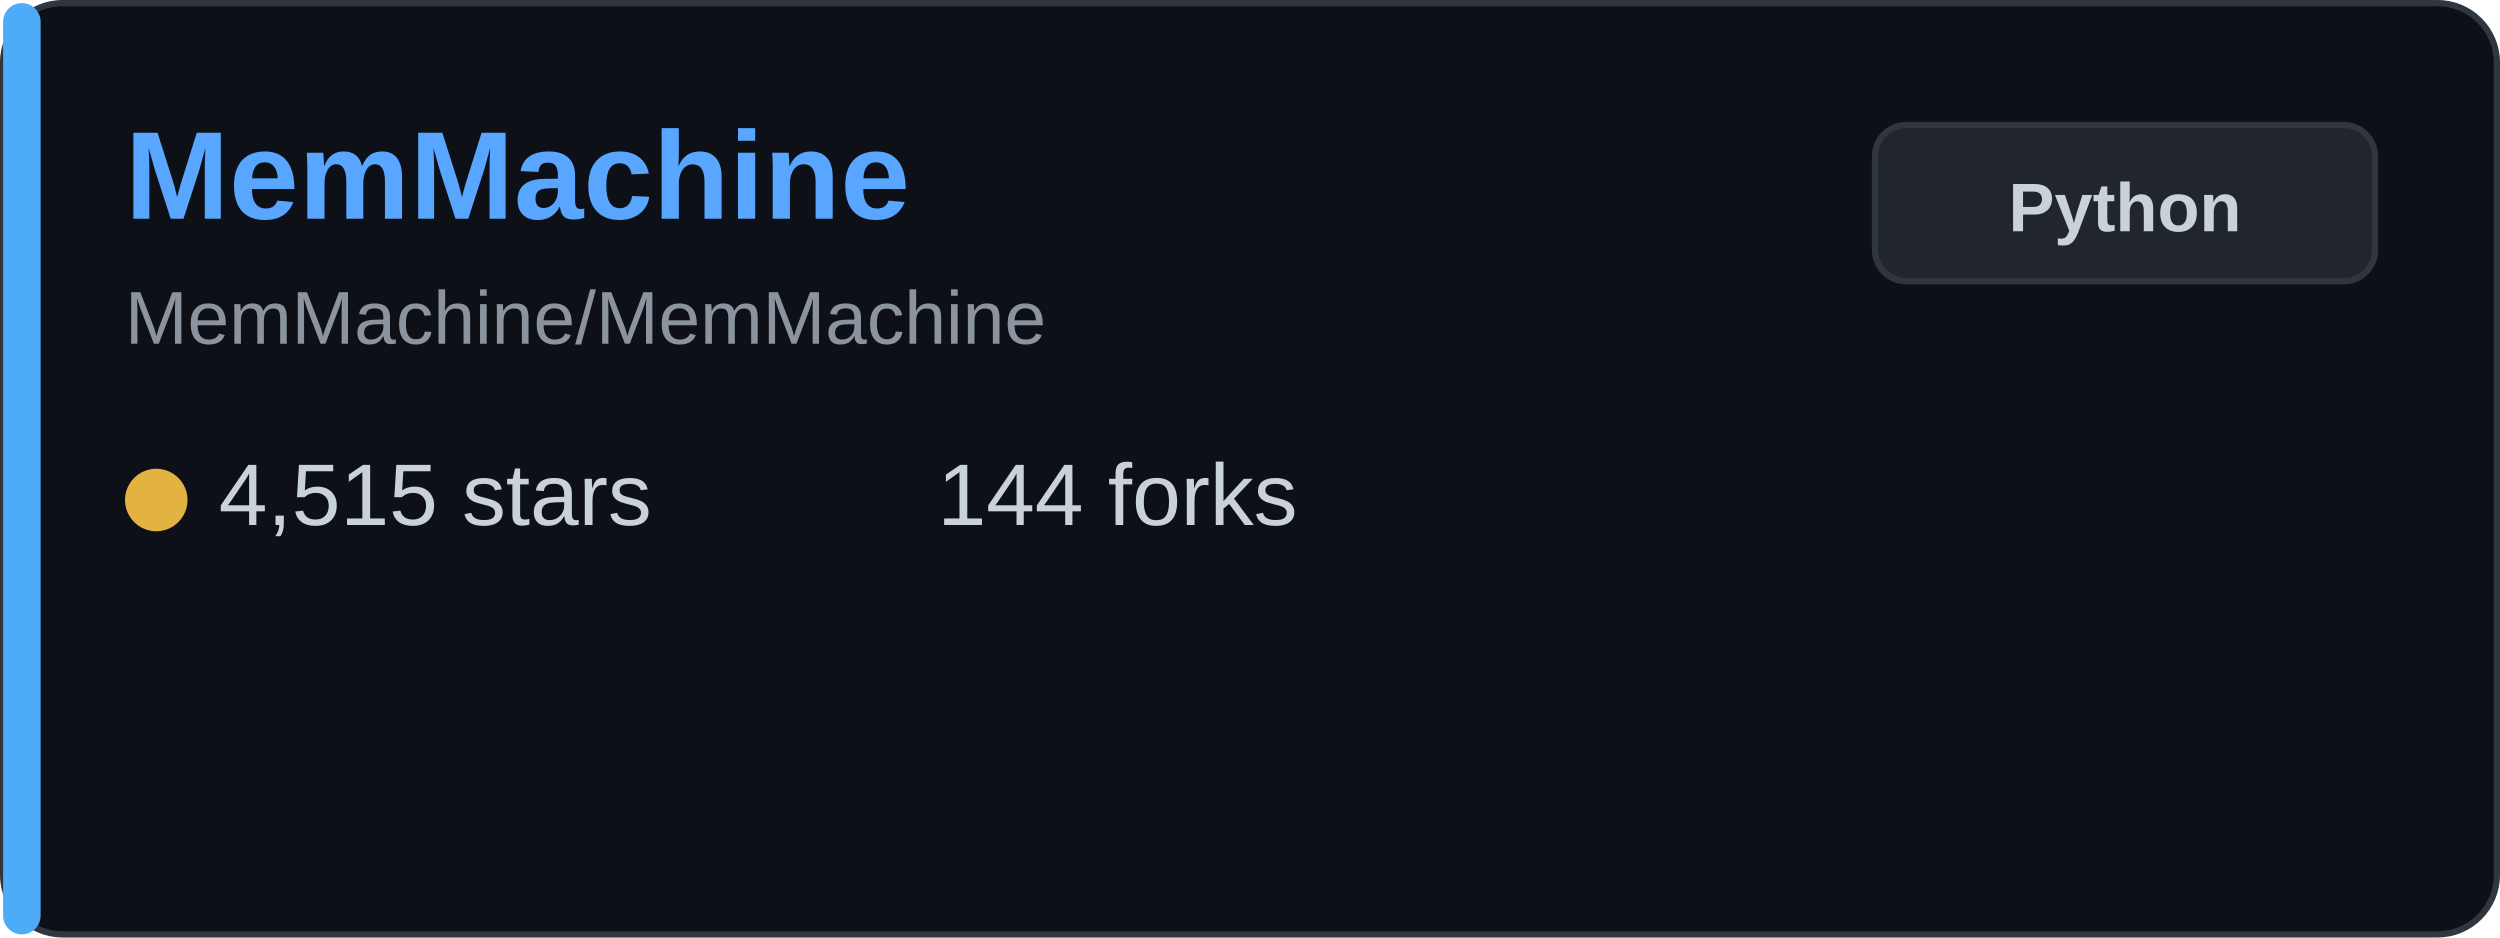
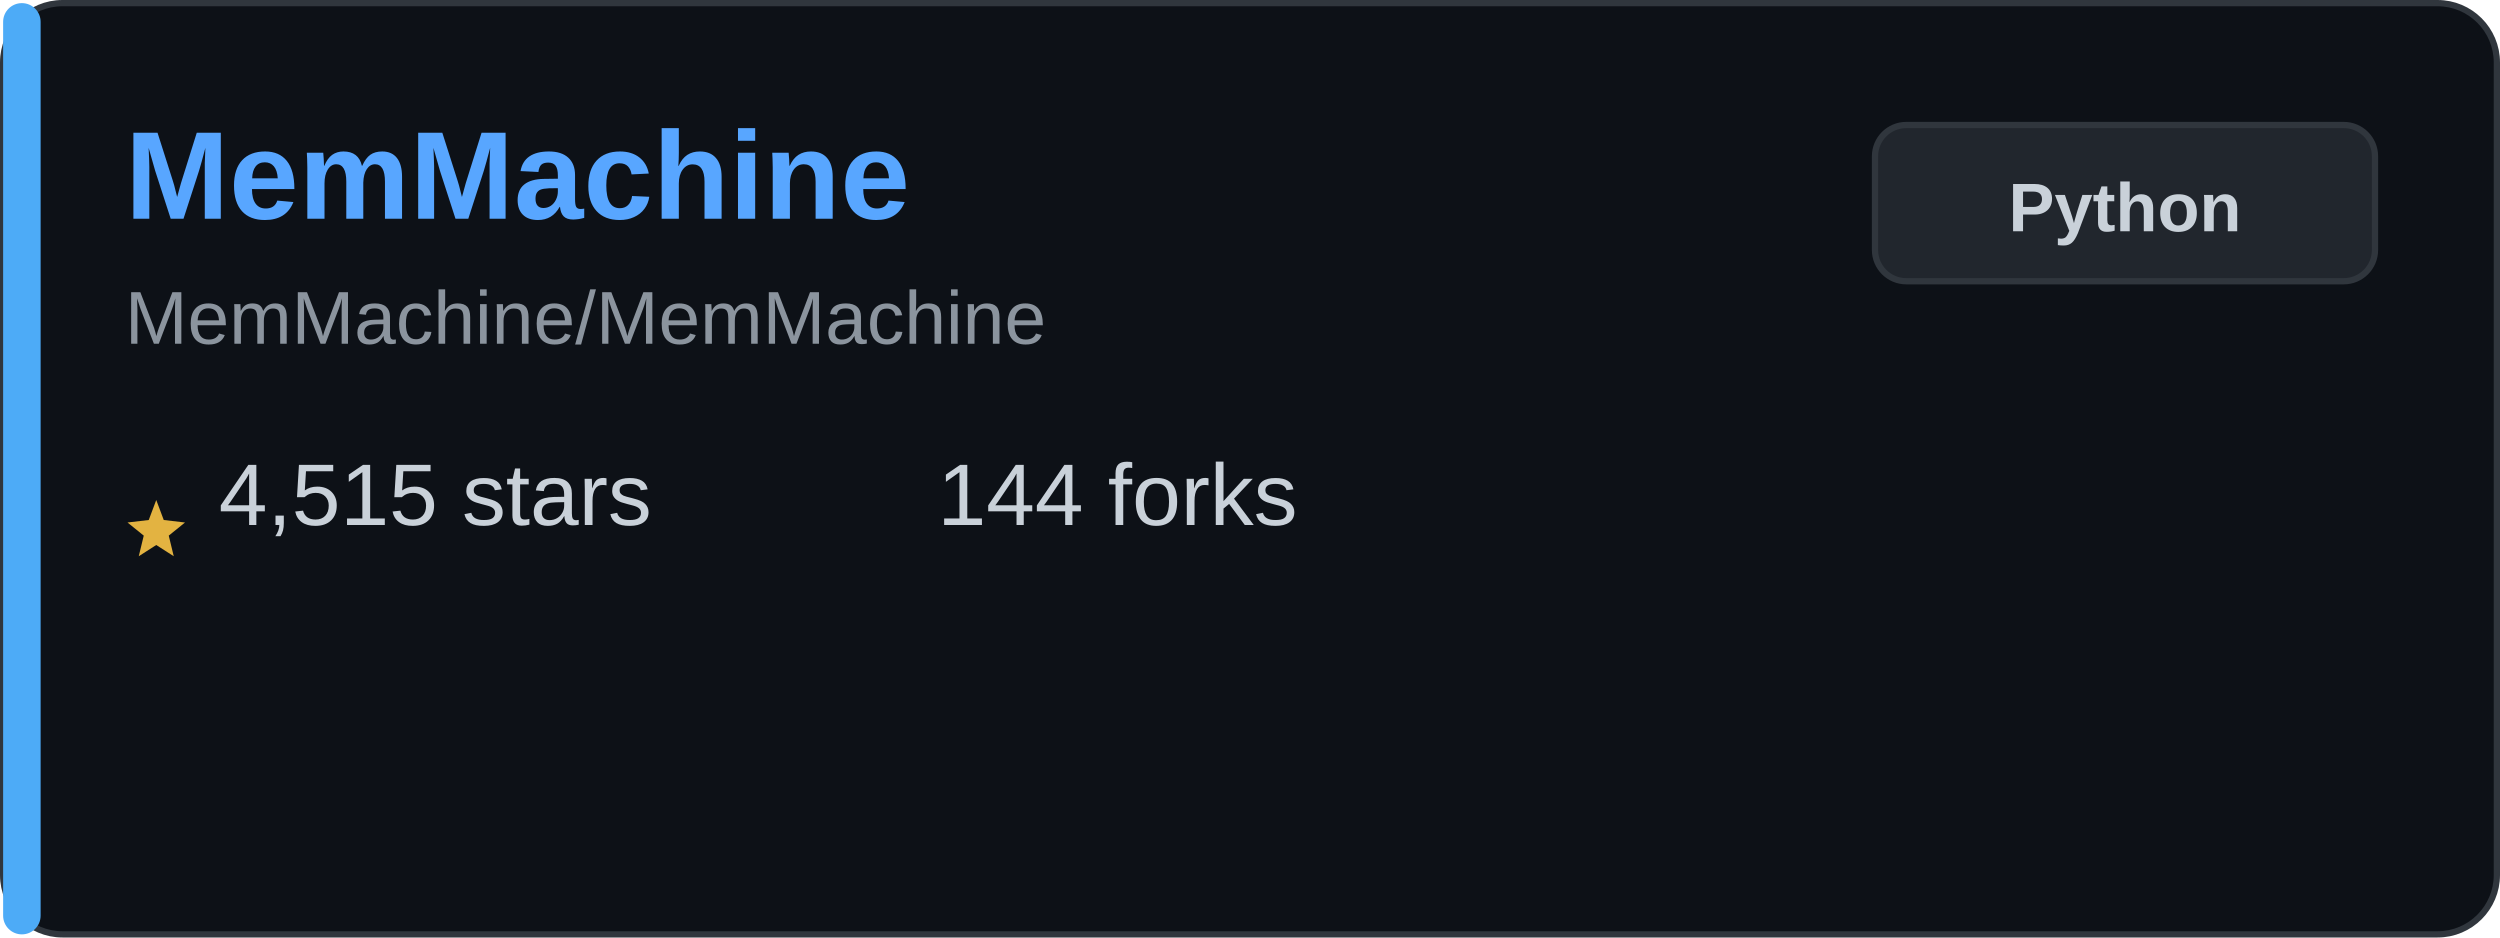
<svg xmlns="http://www.w3.org/2000/svg" width="400" height="150" viewBox="0 0 400 150" fill="none">
  <rect x="0.5" y="0.5" width="399" height="149" rx="9.5" fill="#0d1117" stroke="#30363d" />
  <rect x="0.5" y="0.5" width="6" height="149" rx="3" fill="#4dabf7" />
  <text x="20" y="35" font-family="Arial, sans-serif" font-size="20" font-weight="bold" fill="#58a6ff">MemMachine</text>
  <text x="20" y="55" font-family="Arial, sans-serif" font-size="12" fill="#8b949e">MemMachine/MemMachine</text>
  <g transform="translate(20, 80)">
-     <circle cx="5" cy="0" r="5" fill="#e3b341" />
+     <polygon points="5,0 6.2,3.2 9.6,3.6 7,5.7 7.8,9 5,7.2 2.2,9 3,5.7 0.4,3.6 3.8,3.2" fill="#e3b341" />
    <text x="15" y="4" font-family="Arial, sans-serif" font-size="14" fill="#c9d1d9">4,515 stars</text>
  </g>
  <g transform="translate(150, 80)">
    <text x="0" y="4" font-family="Arial, sans-serif" font-size="14" fill="#c9d1d9">144 forks</text>
  </g>
  <rect x="300" y="20" width="80" height="25" rx="5" fill="#21262d" stroke="#30363d" />
  <text x="340" y="37" font-family="Arial, sans-serif" font-size="11" font-weight="bold" fill="#c9d1d9" text-anchor="middle">Python</text>
</svg>
